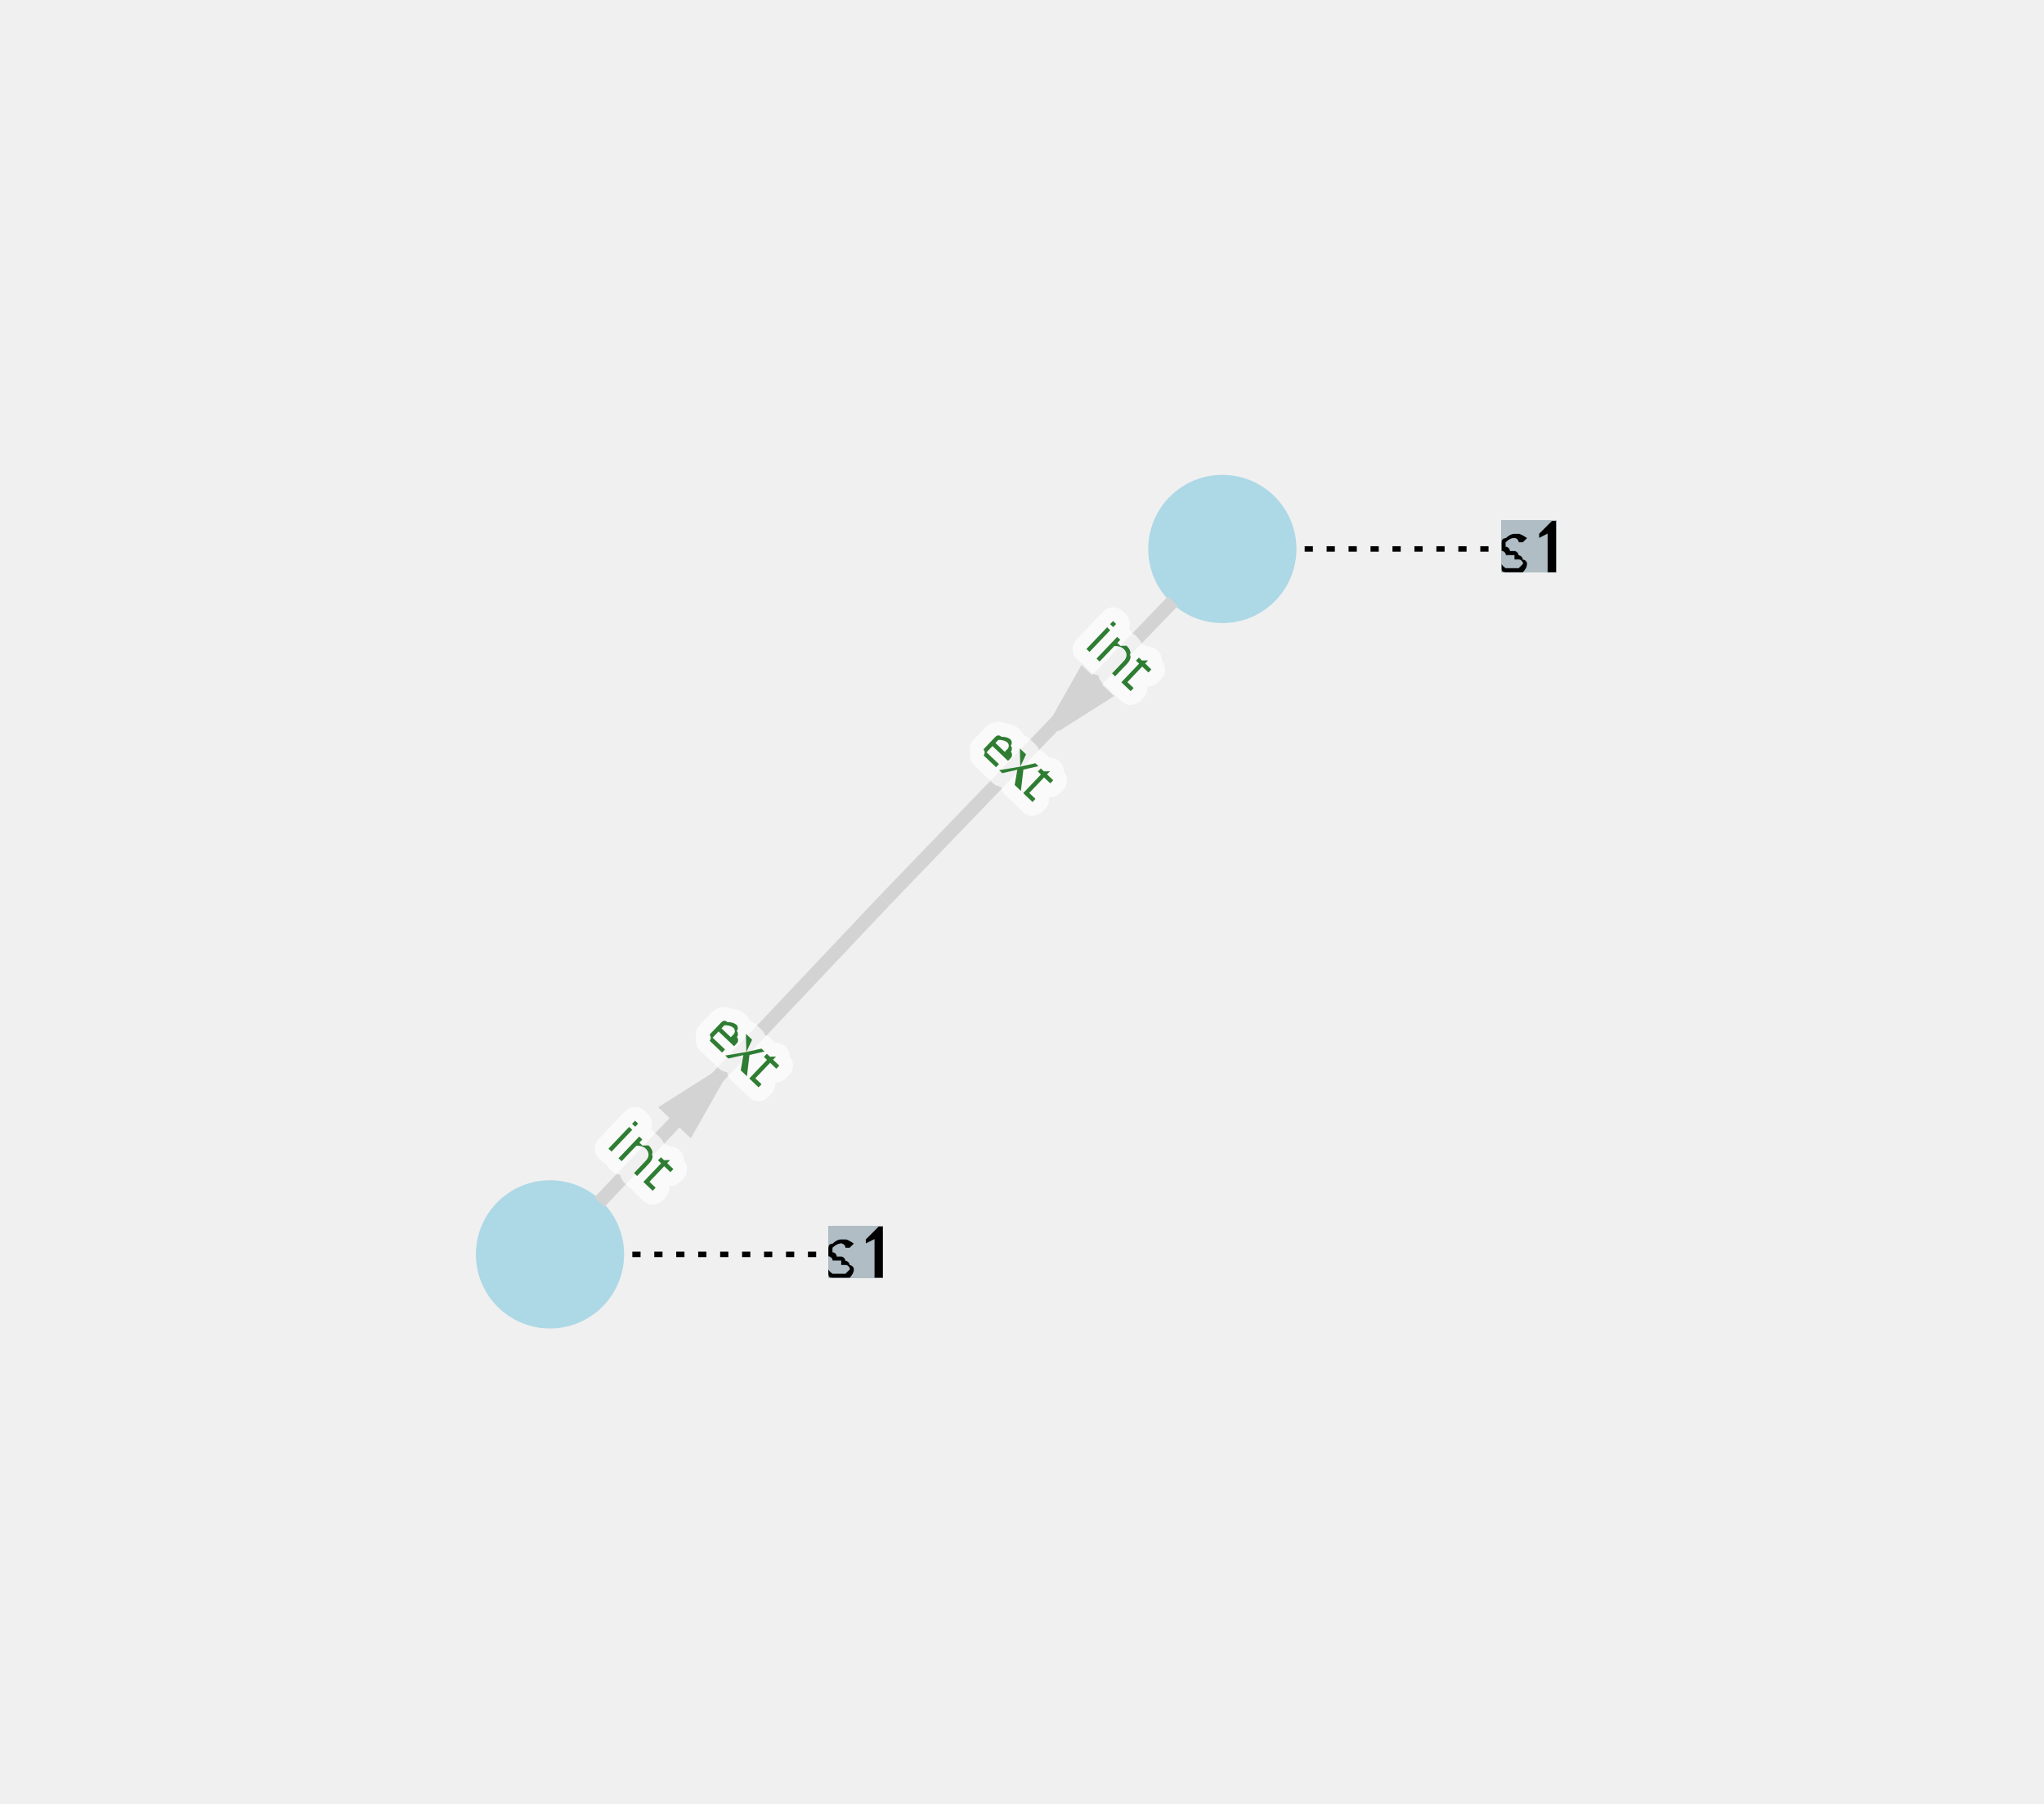
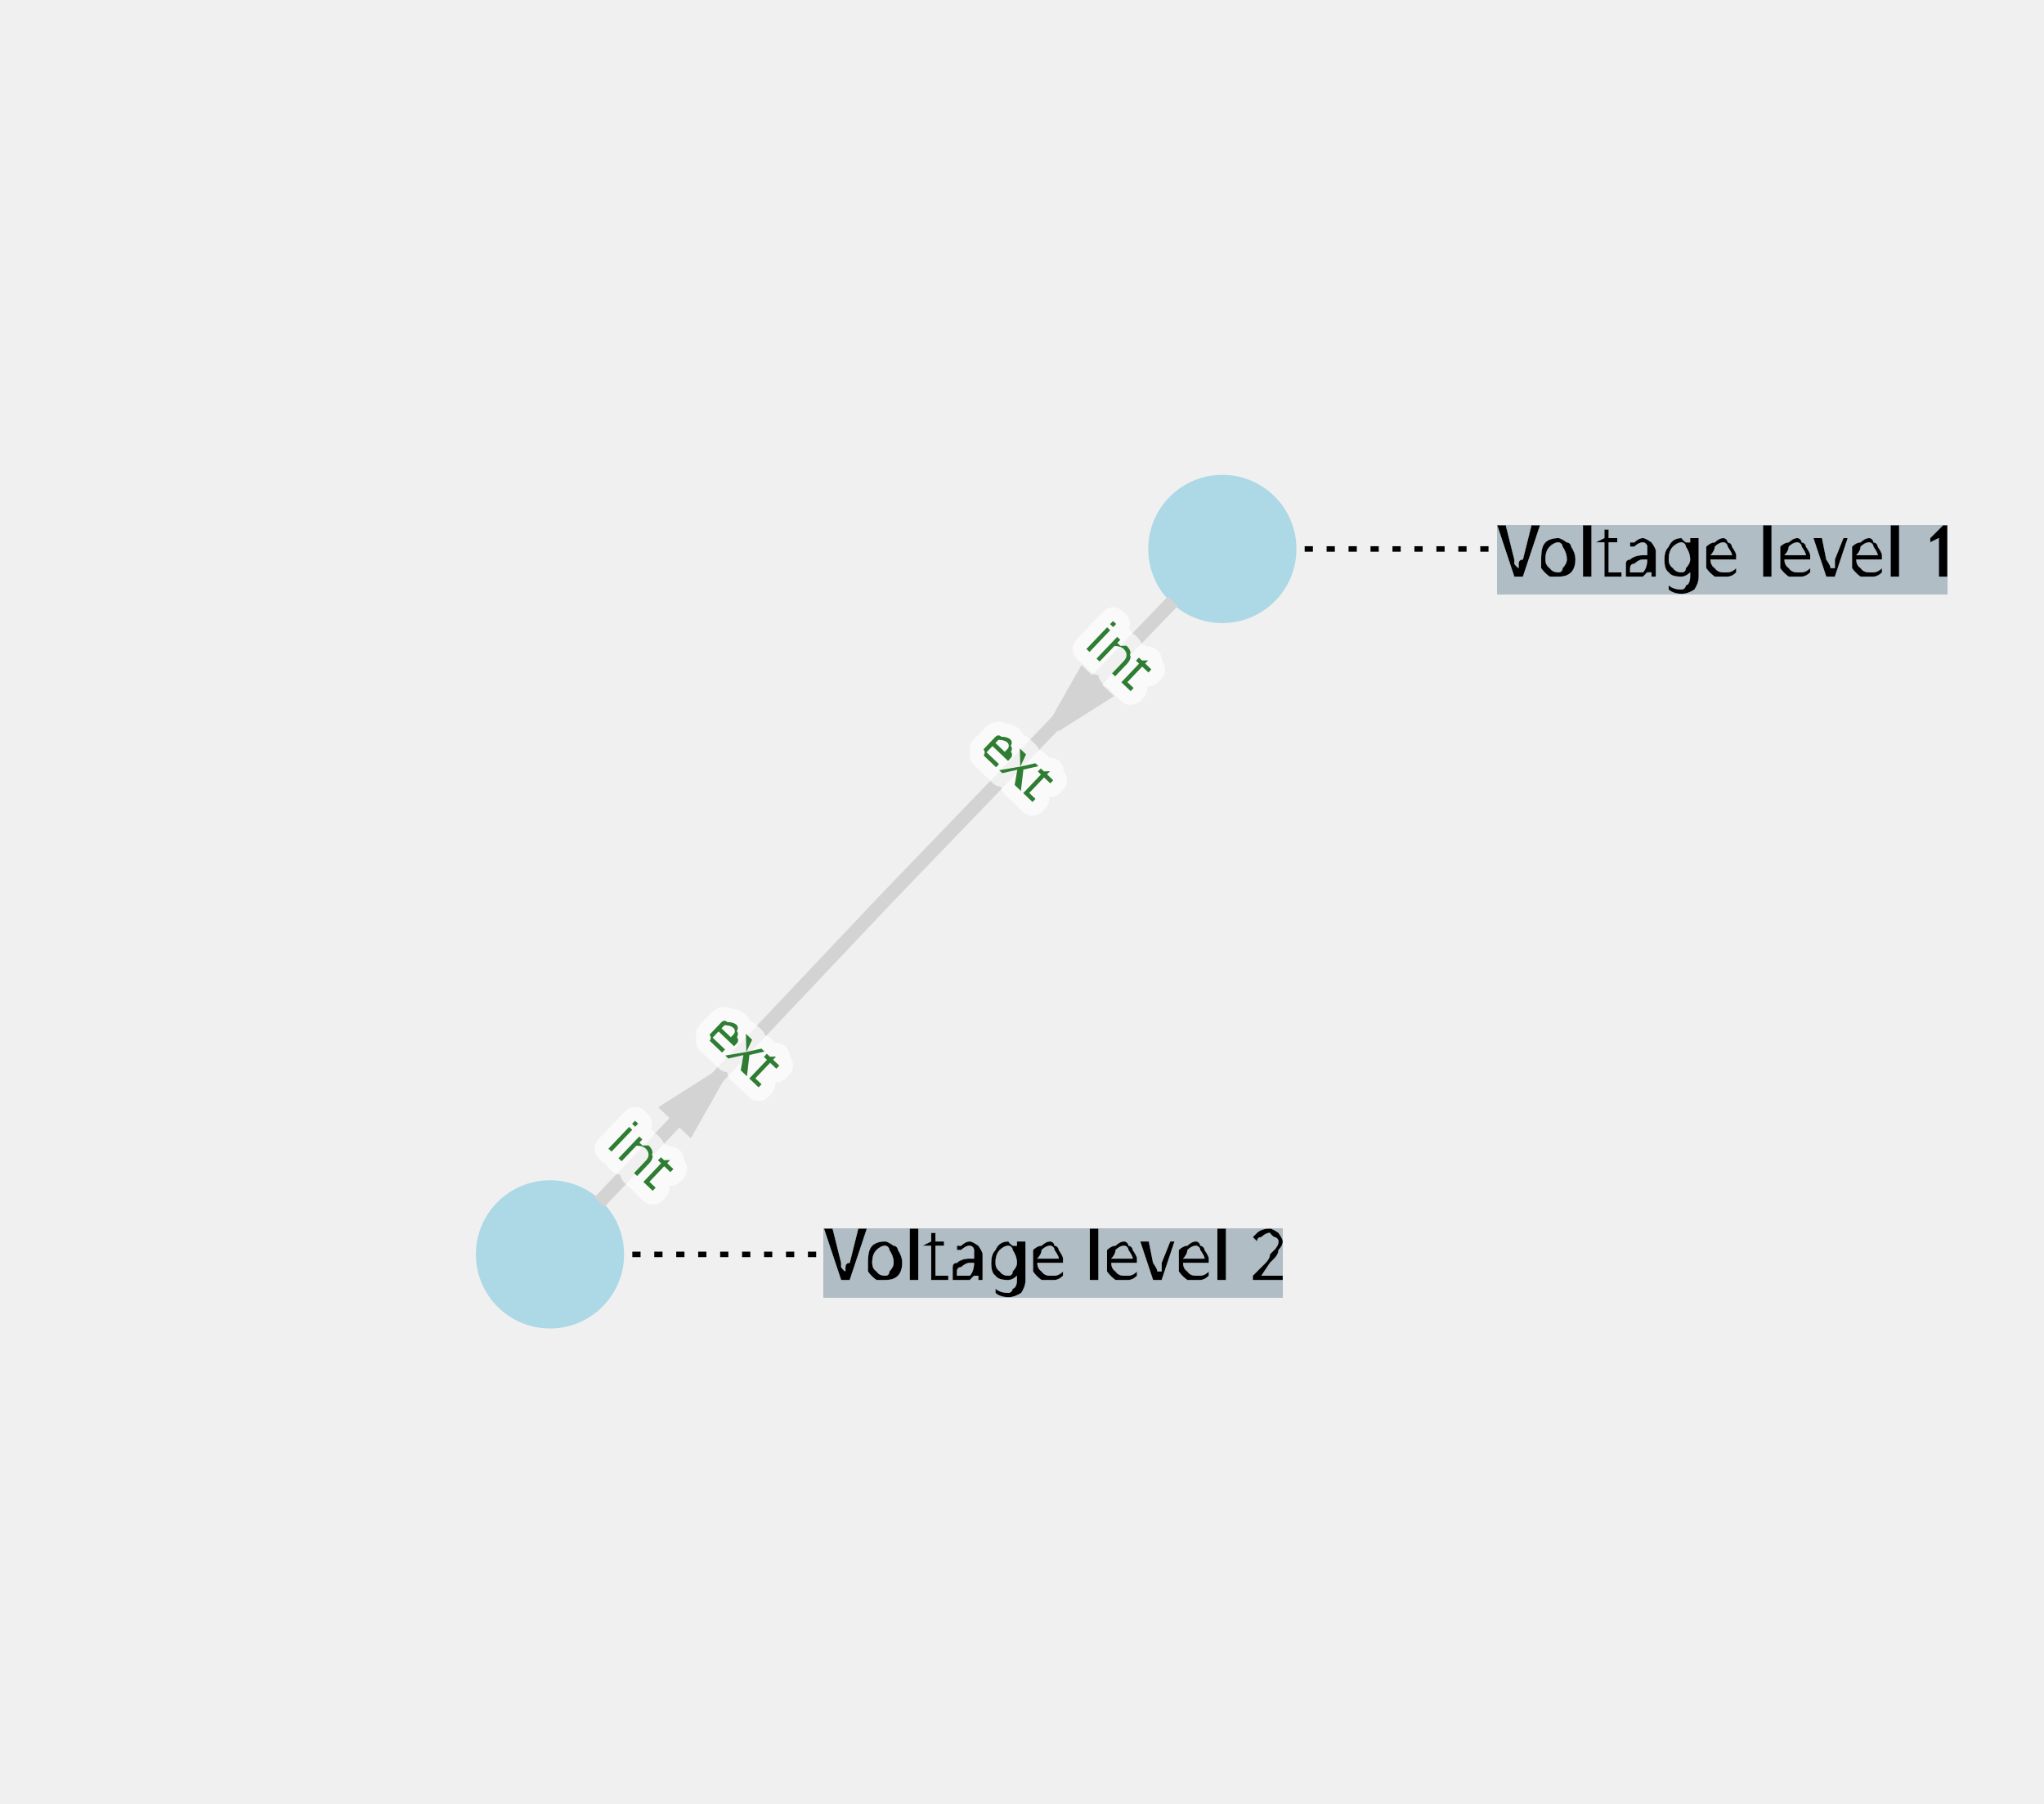
<svg xmlns="http://www.w3.org/2000/svg" width="800.00" height="705.66" viewBox="-2.85 -2.89 7.44 6.57">
  <style>
.nad-branch-edges polyline, .nad-branch-edges path {stroke: var(--nad-vl-color, lightgrey); stroke-width: 0.05; fill: none}
.nad-branch-edges circle {stroke: var(--nad-vl-color, lightgrey); stroke-width: 0.05; fill: none}
.nad-3wt-edges polyline {stroke: var(--nad-vl-color, lightgrey); stroke-width: 0.05; fill: none}
.nad-text-edges {stroke: black; stroke-width: 0.02; stroke-dasharray: .03,.05}
.nad-branch-edges .nad-disconnected polyline {stroke-dasharray: .1,.1}
.nad-vl-nodes circle, .nad-vl-nodes path {fill: var(--nad-vl-color, lightblue)}
.nad-vl-nodes circle.nad-unknown-busnode {stroke: lightgrey; stroke-width: 0.05; stroke-dasharray: .05,.05; fill: none}
.nad-hvdc-edge polyline.nad-hvdc {stroke: grey; stroke-width: 0.2}
.nad-3wt-nodes circle {stroke: var(--nad-vl-color, lightgrey); stroke-width: 0.05; fill: none}
.nad-state-out .nad-arrow-in {visibility: hidden}
.nad-state-in .nad-arrow-out {visibility: hidden}
.nad-active path {stroke: none; fill: #546e7a}
.nad-active {visibility: visible}
.nad-reactive {visibility: hidden}
.nad-reactive path {stroke: none; fill: #0277bd}
.nad-text-background {flood-color: #90a4aeaa}
- .nad-text-nodes {font: 0.25px "Verdana"; fill: black}
+ .nad-text-nodes {font: 0.25px "Verdana"; fill: black; dominant-baseline: central}
.nad-edge-infos text {font: 0.2px "Verdana"; dominant-baseline:middle; stroke: #FFFFFFAA; stroke-width: 0.1; stroke-linejoin:round; paint-order: stroke}
.nad-edge-infos .nad-state-in text {fill: #b71c1c}
.nad-edge-infos .nad-state-out text {fill: #2e7d32}
.nad-vl0to30 {--nad-vl-color: #AFB42B}
.nad-vl30to50 {--nad-vl-color: #EF9A9A}
.nad-vl50to70 {--nad-vl-color: #9C27B0}
.nad-vl70to120 {--nad-vl-color: #E65100}
.nad-vl120to180 {--nad-vl-color: #00ACC1}
.nad-vl180to300 {--nad-vl-color: #2E7D32}
.nad-vl300to500 {--nad-vl-color: #D32F2F}
.nad-branch-edges .nad-overload polyline, .nad-branch-edges .nad-overload path {animation: line-blink 3s infinite}
.nad-vl-nodes .nad-overvoltage {animation: node-over-blink 3s infinite}
.nad-vl-nodes .nad-undervoltage {animation: node-under-blink 3s infinite}

@keyframes line-blink {
  0%, 80%, 100% {stroke: var(--nad-vl-color, black); stroke-width: 0.05}
  40% {stroke: #FFEB3B; stroke-width: 0.15}
}
@keyframes node-over-blink {
  0%, 80%, 100% {stroke: white; stroke-width: 0}
  40% {stroke: #ff5722; stroke-width: 0.15}
}
@keyframes node-under-blink {
  0%, 80%, 100% {stroke: white; stroke-width: 0}
  40% {stroke: #00BCD4; stroke-width: 0.15}
}
</style>
  <defs>
    <filter id="textBgFilter" x="0" y="0" width="1" height="1">
      <feFlood class="nad-text-background" />
      <feComposite in="SourceGraphic" operator="over" />
    </filter>
  </defs>
  <g class="nad-vl-nodes">
    <g transform="translate(1.60,-0.89)" id="0" class="nad-vl300to500">
      <circle r="0.27" id="1" />
    </g>
    <g transform="translate(-0.85,1.68)" id="2" class="nad-vl300to500">
      <circle r="0.27" id="3" />
    </g>
  </g>
  <g class="nad-branch-edges">
    <g id="4">
      <g class="nad-vl300to500">
        <polyline points="1.42,-0.70 0.37,0.39" />
        <g class="nad-edge-infos" transform="translate(1.06,-0.32)">
          <g class="nad-state-out">
            <g transform="rotate(-136.40)">
              <path class="nad-arrow-in" d="M-0.2 -0.1 H0.2 L0 0.1z" />
              <path class="nad-arrow-out" d="M-0.05 0.1 H0.05 L0 -0.1z" />
            </g>
            <text transform="rotate(43.60)" y="0.29" style="text-anchor:middle">ext</text>
            <text transform="rotate(43.60)" y="-0.25" style="text-anchor:middle">int</text>
          </g>
        </g>
      </g>
      <g class="nad-vl300to500">
        <polyline points="-0.67,1.49 0.37,0.39" />
        <g class="nad-edge-infos" transform="translate(-0.31,1.11)">
          <g class="nad-state-out">
            <g transform="rotate(43.60)">
              <path class="nad-arrow-in" d="M-0.2 -0.1 H0.2 L0 0.1z" />
              <path class="nad-arrow-out" d="M-0.05 0.1 H0.05 L0 -0.1z" />
            </g>
            <text transform="rotate(43.60)" y="-0.25" style="text-anchor:middle">ext</text>
            <text transform="rotate(43.60)" y="0.29" style="text-anchor:middle">int</text>
          </g>
        </g>
      </g>
    </g>
  </g>
  <g class="nad-text-edges">
    <polyline id="0_edge" points="1.90,-0.89 2.60,-0.89" />
    <polyline id="2_edge" points="-0.55,1.68 0.15,1.68" />
  </g>
  <g class="nad-text-nodes">
-     <text filter="url(#textBgFilter)" y="-0.89" style="dominant-baseline:middle" x="2.60">s1</text>
-     <text filter="url(#textBgFilter)" y="1.68" style="dominant-baseline:middle" x="0.15">s1</text>
+     <text filter="url(#textBgFilter)" y="-0.89" x="2.60">Voltage level 1</text>
+     <text filter="url(#textBgFilter)" y="1.68" x="0.15">Voltage level 2</text>
  </g>
</svg>
